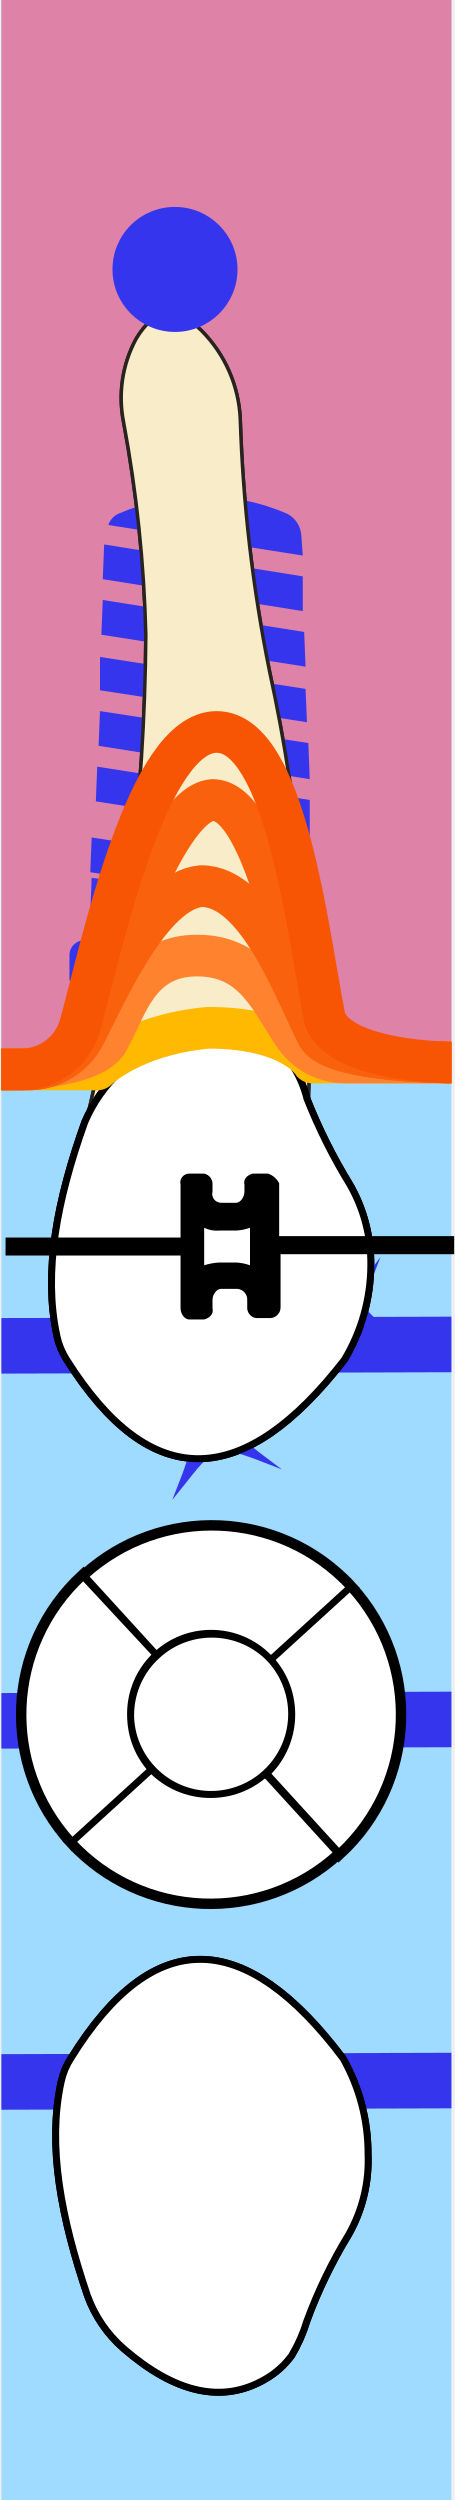
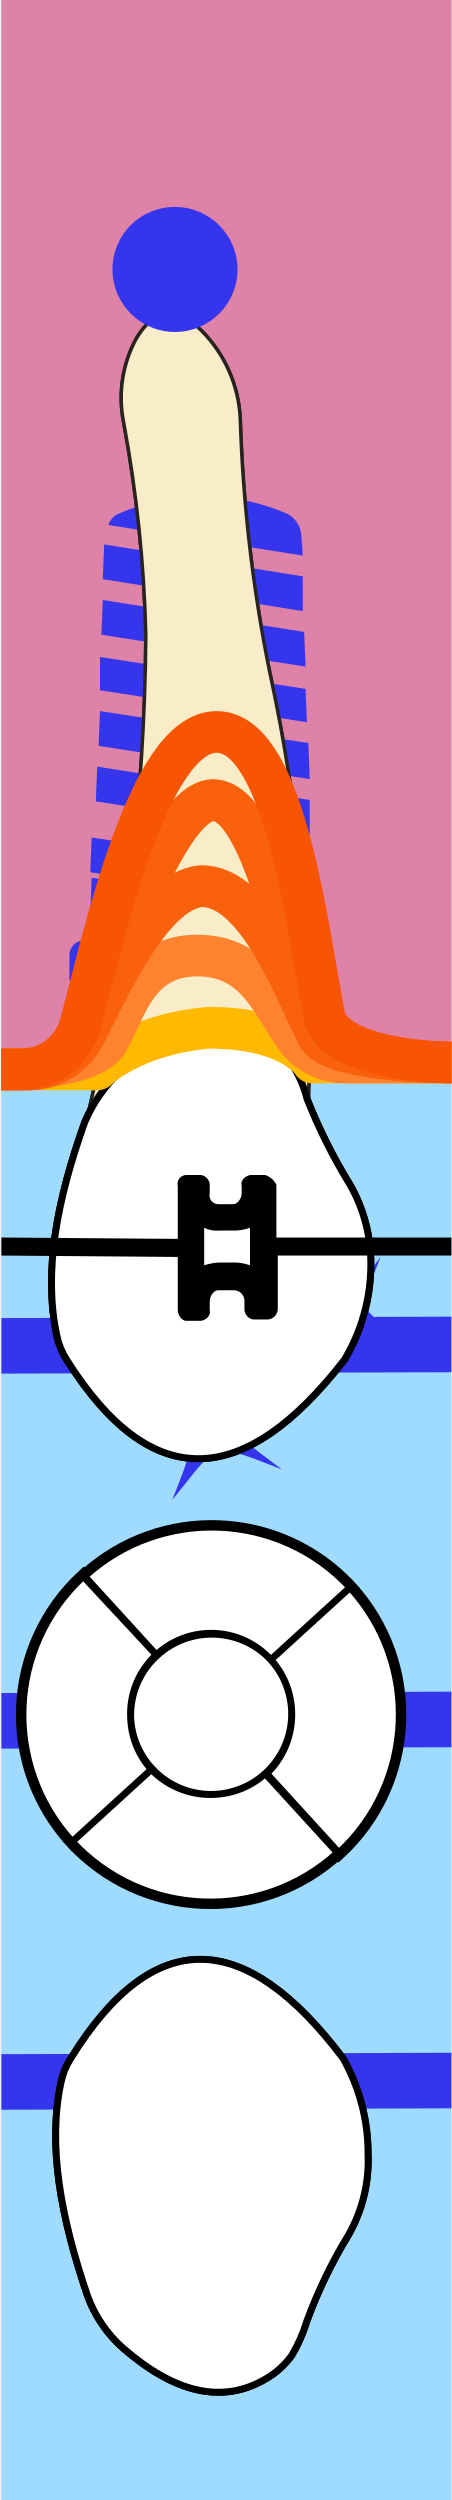
- <svg xmlns="http://www.w3.org/2000/svg" viewBox="0 0 32.7 180">
+ <svg xmlns="http://www.w3.org/2000/svg" viewBox="0 0 32.5 180">
  <g class="Слой_2" data-name="Слой 2">
    <g class="Слой_1-2" data-name="Слой 1">
      <g class="_14" data-name="14">
        <path class="background" d="M.1,0H32.5V180H.1V0Z" style="fill:#9fdaff" />
        <path class="bone" d="M.1,0H32.5V77H.1V0Z" style="fill:#de82a7" />
        <path class="bridge" d="M.1,125.9v-4l32.4-.1v4Zm32.4,25.9v-4l-32.4.1v4Zm0-53v-4L.1,94.9v4Z" style="fill:#3535ed" />
        <path class="root" d="M6.2,80.8a154,154,0,0,0,4.3-35.1A96.77,96.77,0,0,0,8.9,30.4a8.94,8.94,0,0,1,.9-6c1.3-2.2,2.9-2.4,4.7-.6a9.64,9.64,0,0,1,2.8,6.4,109.08,109.08,0,0,0,2.1,18.1,125.51,125.51,0,0,1,2.8,31.2" style="fill:#f8edc8;stroke:#292320;stroke-miterlimit:10;stroke-width:0.25px" />
        <path class="rootCanal" d="M18.8,74.8l-4.1-.5c-3.9,1.6-6.1,2.6-2.3-3.8,4.1-6.3-1.4-36.3-1.6-46.2,0-1.6,2.4-1.9,2.6-.4,1.3,11,6.1,42.5,5.3,44.8l.9,5.2c.1.1.4.4-.8.9" style="fill:#3535ed" />
        <path class="implant" d="M21.7,38.6a1.9,1.9,0,0,0-1-1.6A15.23,15.23,0,0,0,8.5,37a1.39,1.39,0,0,0-.7.8l14,2.2Zm.1,2.9L7.5,39.2l-.1,2.5L21.8,44V41.5Zm.1,4L7.4,43.2l-.1,2.5L22,48Zm.1,4.1L7.2,47.3v2.4L22.1,52Zm.2,3.9-15-2.3-.1,2.5,15.2,2.4Zm.1,4.1L7,55.2l-.1,2.5,15.4,2.4V57.6Zm0,5.1L6.6,60.3l-.1,2.5,15.8,2.5Zm.2,3L6.6,63.2l-.1,2.6h16Zm1.5,3a1.85,1.85,0,0,0-.2-.7.91.91,0,0,0-.7-.3H6a1.08,1.08,0,0,0-1,1v1.9H23.9Zm.4,4.8a1.49,1.49,0,0,0-.4-.9.6.6,0,0,0-.4-.1H5.5c-.2,0-.3.1-.4.1a1,1,0,0,0-.4.9v1.2a.94.94,0,0,0,1,1H23.8a1.08,1.08,0,0,0,1-1Z" style="fill:#3535ed" />
-         <path class="rootMusk" d="M6.2,80.8a154,154,0,0,0,4.3-35.1A96.77,96.77,0,0,0,8.9,30.4a8.94,8.94,0,0,1,.9-6c1.3-2.2,2.9-2.4,4.7-.6a9.64,9.64,0,0,1,2.8,6.4,109.08,109.08,0,0,0,2.1,18.1,125.51,125.51,0,0,1,2.8,31.2" style="fill:#f8edc8;stroke:#292320;stroke-miterlimit:10;stroke-width:0.25px" />
        <path class="coronaLingual" d="M8.9,169.1c3.7,3.2,7.1,4,10.2,2.2a6.14,6.14,0,0,0,1.9-1.7,11.18,11.18,0,0,0,1.1-2.5,35.45,35.45,0,0,1,3-6.2,10.84,10.84,0,0,0,1.4-5.8,13.94,13.94,0,0,0-1.8-6.9c-7-9.3-13.6-9.7-19.6,0a5.09,5.09,0,0,0-.7,1.7c-1,4.6,0,9.8,1.9,15.4A9.23,9.23,0,0,0,8.9,169.1Z" style="fill:#fff;stroke:#000;stroke-miterlimit:10;stroke-width:0.5px" />
        <path class="coronaLingualIncisalDistal" d="M11.6,150.9v-9.1c-2.2,1-4.4,3.1-6.4,6.5a5.09,5.09,0,0,0-.7,1.7,2.77,2.77,0,0,0-.1.9Z" style="fill:#3535ed" />
        <path class="coronaLingualIncisalMiddle" d="M19.4,150.9v-8.1c-2.7-1.8-5.2-2.2-7.8-1v9.1Z" style="fill:#3535ed" />
        <path class="coronaLingualIncisionMesial" d="M25.8,150.9c-.3-.9-.7-1.8-1.1-2.7a23.07,23.07,0,0,0-5.4-5.4v8.1Z" style="fill:#3535ed" />
        <path class="coronaLingualMiddleDistal" d="M6.2,164.6h5.4V150.8H4.3C3.6,155.1,4.5,159.7,6.2,164.6Z" style="fill:#3535ed" />
        <path class="coronaLingualMiddleMiddle" d="M11.6,150.9h7.8v13.8H11.6Z" style="fill:#3535ed" />
        <path class="coronaLingualMiddleMesial" d="M23,164.6a27.54,27.54,0,0,1,2-3.8,10.84,10.84,0,0,0,1.4-5.8,12.34,12.34,0,0,0-.7-4.2H19.2v13.8Z" style="fill:#3535ed" />
        <path class="coronaLingualCervicalDistal" d="M6.4,165.3A9.35,9.35,0,0,0,8.9,169a13.09,13.09,0,0,0,2.7,1.9v-6.4H6.2A1.55,1.55,0,0,0,6.4,165.3Z" style="fill:#3535ed" />
        <path class="coronaLingualCervicalMiddle" d="M19.1,171.2c.1-.1.2-.1.3-.2v-6.4H11.6V171C14.3,172.5,16.8,172.6,19.1,171.2Z" style="fill:#3535ed" />
        <path class="coronaLingualCervicalMesial" d="M21,169.5a11.18,11.18,0,0,0,1.1-2.5,25.57,25.57,0,0,1,1.1-2.4H19.4V171A7.52,7.52,0,0,0,21,169.5Z" style="fill:#3535ed" />
        <path class="coronaLabial" d="M8.7,77.1c3.8-3.2,7.2-4,10.4-2.2A5.19,5.19,0,0,1,21,76.6a8,8,0,0,1,1.1,2.5,39.86,39.86,0,0,0,3.1,6.2,11.4,11.4,0,0,1,1.5,5.8,13.39,13.39,0,0,1-1.9,6.8c-7.2,9.3-13.9,9.7-20,0a5.09,5.09,0,0,1-.7-1.7c-1-4.6,0-9.8,2-15.4A10.79,10.79,0,0,1,8.7,77.1Z" style="fill:#fff;stroke:#000;stroke-miterlimit:10;stroke-width:0.5px" />
        <path class="coronaLabialIncisalDistal" d="M5,98H9.6v5.3A19.33,19.33,0,0,1,5,98Z" style="fill:#3535ed" />
        <path class="coronaLabialIncisalMiddle" d="M19.4,98v5.5c-3.4,2.2-6.6,2.2-9.8-.1V98Z" style="fill:#3535ed" />
        <path class="coronaLabialIncisionMesial" d="M24.8,98a20.57,20.57,0,0,1-5.6,5.4V98Z" style="fill:#3535ed" />
        <path class="coronaLabialMiddleDistal" d="M5.1,84H9.6V98H5v-.1a5.09,5.09,0,0,1-.7-1.7C3.4,92.5,3.9,88.4,5.1,84Z" style="fill:#3535ed" />
        <path class="coronaLabialMiddleMiddle" d="M9.6,84h9.8V98H9.6Z" style="fill:#3535ed" />
        <path class="coronaLabialMiddleMesial" d="M24.4,84a10,10,0,0,0,.8,1.4,11.4,11.4,0,0,1,1.5,5.8A13.39,13.39,0,0,1,24.8,98H19.2V84Z" style="fill:#3535ed" />
        <path class="coronaLabialCervicalDistal" d="M6.2,80.8a8.64,8.64,0,0,1,2.6-3.7l.9-.7V84H5.2C5.5,83,5.8,81.9,6.2,80.8Z" style="fill:#3535ed" />
        <path class="coronaLabialCervicalMiddle" d="M19.2,74.9c.1,0,.1.1.2.1v9H9.6V76.4C13,73.8,16.2,73.2,19.2,74.9Z" style="fill:#3535ed" />
        <path class="coronaLabialCervicalMesial" d="M21.1,76.7a8,8,0,0,1,1.1,2.5,54,54,0,0,0,2.3,4.9H19.3v-9A4.55,4.55,0,0,1,21.1,76.7Z" style="fill:#3535ed" />
        <path class="veneer" d="M10.1,100.1l1.6,1.2c2.3,1.8,2.4,2.2,1.4,4.9l-.7,1.8,1.2-1.5c1.8-2.3,2.2-2.4,4.9-1.4l1.8.7-1.6-1.2c-2.3-1.8-2.4-2.2-1.4-4.9l.7-1.8-1.2,1.6c-1.8,2.3-2.2,2.4-4.9,1.4Zm1.3-10.4L13,90.9c1.4,1.1,1.5,1.3.8,3l-.7,1.8,1.2-1.6c1.1-1.4,1.3-1.5,2.9-.8l1.9.7-1.6-1.2c-1.4-1.1-1.5-1.3-.8-2.9l.7-1.8-1.2,1.6c-1.1,1.4-1.3,1.5-3,.8Zm10,2.6L23,93.5c1.4,1.1,1.5,1.3.8,2.9l-.7,1.8,1.2-1.6c1.1-1.4,1.3-1.5,2.9-.8l1.9.7-1.6-1.2c-1.4-1.1-1.5-1.3-.8-3l.7-1.8-1.2,1.6c-1.1,1.4-1.3,1.5-3,.8Z" style="fill:#3535ed" />
        <path class="coronaTop" d="M11.3,119.2l-5.2-5.7a13.56,13.56,0,0,1,19.1.8l-5.7,5.2A5.83,5.83,0,0,0,11.3,119.2Zm8.2.3,5.7-5.2a13.56,13.56,0,0,1-.8,19.1l-5.2-5.7A5.92,5.92,0,0,0,19.5,119.5Zm-.4,8.2,5.2,5.7a13.56,13.56,0,0,1-19.1-.8h0l5.7-5.2A5.92,5.92,0,0,0,19.1,127.7Zm-7.8-8.5a5.83,5.83,0,0,0-.4,8.2h0l-5.7,5.2A13.56,13.56,0,0,1,6,113.5H6Zm3.9-1.6a5.8,5.8,0,1,1-5.8,5.8A5.8,5.8,0,0,1,15.2,117.6Z" style="fill:#fff;stroke:#000;stroke-miterlimit:10" />
        <path class="coronaTopBuccal" d="M11.3,119.2l-5.2-5.7a13.56,13.56,0,0,1,19.1.8l-5.7,5.2A5.83,5.83,0,0,0,11.3,119.2Z" style="fill:#3535ed" />
        <path class="coronaTopMedial" d="M19.5,119.5l5.7-5.2a13.56,13.56,0,0,1-.8,19.1l-5.2-5.7A5.92,5.92,0,0,0,19.5,119.5Z" style="fill:#3535ed" />
        <path class="coronaTopLingual" d="M19.1,127.7l5.2,5.7a13.56,13.56,0,0,1-19.1-.8h0l5.7-5.2A5.92,5.92,0,0,0,19.1,127.7Z" style="fill:#3535ed" />
        <path class="coronaTopDistal" d="M11.3,119.2a5.83,5.83,0,0,0-.4,8.2h0l-5.7,5.2A13.56,13.56,0,0,1,6,113.5H6Z" style="fill:#3535ed" />
        <path class="coronaTopOclusial" d="M15.2,117.6a5.8,5.8,0,1,1-5.8,5.8A5.8,5.8,0,0,1,15.2,117.6Z" style="fill:#3535ed" />
        <path class="silant" d="M7.2,131.5a19,19,0,0,0,6.9,1.2c5.8,0,9.2-2.2,9.2-5.4,0-2.7-2.2-4.2-6.4-5.4-3.2-.9-4.7-1.6-4.7-3.1,0-1.3,1.5-2.5,4.1-2.5a13.11,13.11,0,0,1,5,1l1.1-2.4a15.66,15.66,0,0,0-6-1.1c-5.3,0-8.4,2.4-8.4,5.3,0,2.2,2.1,4,6.5,5.1,3.3.9,4.5,1.8,4.5,3.3s-1.5,2.7-4.8,2.7a16.09,16.09,0,0,1-5.9-1.3Z" style="fill:#3535ed" />
+         <path class="rootMask" d="M6.2,80.8a154,154,0,0,0,4.3-35.1A96.77,96.77,0,0,0,8.9,30.4a8.94,8.94,0,0,1,.9-6c1.3-2.2,2.9-2.4,4.7-.6a9.64,9.64,0,0,1,2.8,6.4,109.08,109.08,0,0,0,2.1,18.1,125.51,125.51,0,0,1,2.8,31.2" style="fill:#f8edc8;stroke:#292320;stroke-miterlimit:10;stroke-width:0.25px" />
        <path class="crown" d="M6.3,165.3c-1.9-5.6-2.9-10.8-1.9-15.4a5.09,5.09,0,0,1,.7-1.7c6-9.7,12.6-9.3,19.6,0a13.94,13.94,0,0,1,1.8,6.9,10.84,10.84,0,0,1-1.4,5.8,35.45,35.45,0,0,0-3,6.2,11.18,11.18,0,0,1-1.1,2.5,6.14,6.14,0,0,1-1.9,1.7c-3.1,1.8-6.5,1-10.2-2.2A9.23,9.23,0,0,1,6.3,165.3ZM6.1,80.8c-2,5.6-3,10.8-2,15.4a5.09,5.09,0,0,0,.7,1.7c6.1,9.7,12.8,9.3,20,0a13.39,13.39,0,0,0,1.9-6.8,11.4,11.4,0,0,0-1.5-5.8,39.86,39.86,0,0,1-3.1-6.2A8,8,0,0,0,21,76.6a5.19,5.19,0,0,0-1.9-1.7c-3.2-1.8-6.6-1-10.4,2.2A10.79,10.79,0,0,0,6.1,80.8Zm13.4,38.7,5.7-5.2a13.56,13.56,0,0,0-19.1-.8l5.2,5.7A5.83,5.83,0,0,1,19.5,119.5Zm-.3,8.2,5.2,5.7a13.56,13.56,0,0,0,.8-19.1l-5.7,5.2A5.92,5.92,0,0,1,19.2,127.7Zm-8.3-.3-5.7,5.2h0a13.56,13.56,0,0,0,19.1.8l-5.2-5.7A5.92,5.92,0,0,1,10.9,127.4ZM6,113.5H6a13.56,13.56,0,0,0-.8,19.1l5.7-5.2h0a5.83,5.83,0,0,1,.4-8.2Zm3.4,9.9a5.8,5.8,0,1,0,5.8-5.8A5.8,5.8,0,0,0,9.4,123.4Z" style="fill:#fff;stroke:#000;stroke-miterlimit:10;stroke-width:0.5px" />
-         <path class="braces" d="M14.7,88.4a2,2,0,0,0,1.1.2H17a3.55,3.55,0,0,0,1-.2h0v2.7a3.55,3.55,0,0,0-1-.2H15.8a4.25,4.25,0,0,0-1.1.2V88.4h0m4.6-3.9H18.2c-.4.1-.7.4-.6.8v.5c0,.4-.3.8-.6.8H15.9a.64.64,0,0,1-.6-.8v-.5a.76.76,0,0,0-.6-.8H13.6a.64.64,0,0,0-.6.8v3.8H.4v1.3H13v3.8c0,.4.3.8.6.8h1.1c.4-.1.7-.4.6-.8v-.6c0-.4.3-.8.6-.8h1.2a.77.77,0,0,1,.7.8v.5a.76.76,0,0,0,.6.8h1.1a.77.77,0,0,0,.7-.8V90.3H32.7V89H20.1V85.2a1.39,1.39,0,0,0-.8-.7Z" />
+         <path class="braces" d="M14.7,88.4a2,2,0,0,0,1.1.2H17a3.55,3.55,0,0,0,1-.2h0v2.7a3.55,3.55,0,0,0-1-.2H15.8a4.25,4.25,0,0,0-1.1.2V88.4h0m4.4-3.8H18c-.4.1-.7.4-.6.8v.5c0,.4-.3.8-.6.8H15.7a.64.64,0,0,1-.6-.8v-.5a.76.76,0,0,0-.6-.8H13.4a.64.64,0,0,0-.6.8v3.8L.1,89.1v1.3l12.7.1v3.8c0,.4.3.8.6.8h1.1c.4-.1.7-.4.6-.8v-.6c0-.4.3-.8.6-.8h1.2a.77.77,0,0,1,.7.8v.5a.76.76,0,0,0,.6.8h1.1a.77.77,0,0,0,.7-.8V90.4H32.5V89.1H19.9V85.3a1.39,1.39,0,0,0-.8-.7Z" />
        <path class="gum" d="M32.5,76.5h-10S21,74,15,74c-5.5.5-8,3-8,3H.1" style="fill:none;stroke:#ffb900;stroke-linejoin:round;stroke-width:3px" />
        <path class="paradontit1" d="M32.5,76.5H24.9a4.41,4.41,0,0,1-3.6-1.8c-1.7-2.3-2.8-5.9-7.1-5.9s-5.1,3.8-6.3,5.9C7,77.1.1,77,.1,77" style="fill:none;stroke:#ff822e;stroke-linejoin:round;stroke-width:3px" />
        <path class="paradontit2" d="M32.5,76.5s-8.3,0-9.6-1.9c-1.6-3-4.3-10.8-8.4-10.8-3.7.3-6.9,7.9-8.4,10.7a4.57,4.57,0,0,1-4,2.5H.1" style="fill:none;stroke:#f9610d;stroke-linejoin:round;stroke-width:3px" />
        <path class="paradontit3" d="M32.5,76.5s-8.5,0-9.6-1.9c-1.7-3-3.6-17-7.6-17-3.7.3-7.7,14.1-9.2,16.9a4.57,4.57,0,0,1-4,2.5H.1" style="fill:none;stroke:#f9610d;stroke-linejoin:round;stroke-width:3px" />
        <path class="paradontit4" d="M32.5,76.5s-7.9,0-9.1-3.1c-1.2-6-2.8-20.7-7.8-20.7s-8.2,15.1-9.8,21A4.39,4.39,0,0,1,1.5,77H.1" style="fill:none;stroke:#f75403;stroke-linejoin:round;stroke-width:3px" />
        <path class="periodontit" d="M12.6,14.9a4.5,4.5,0,1,1-4.5,4.5A4.48,4.48,0,0,1,12.6,14.9Z" style="fill:#3535ed" />
      </g>
    </g>
  </g>
</svg>
